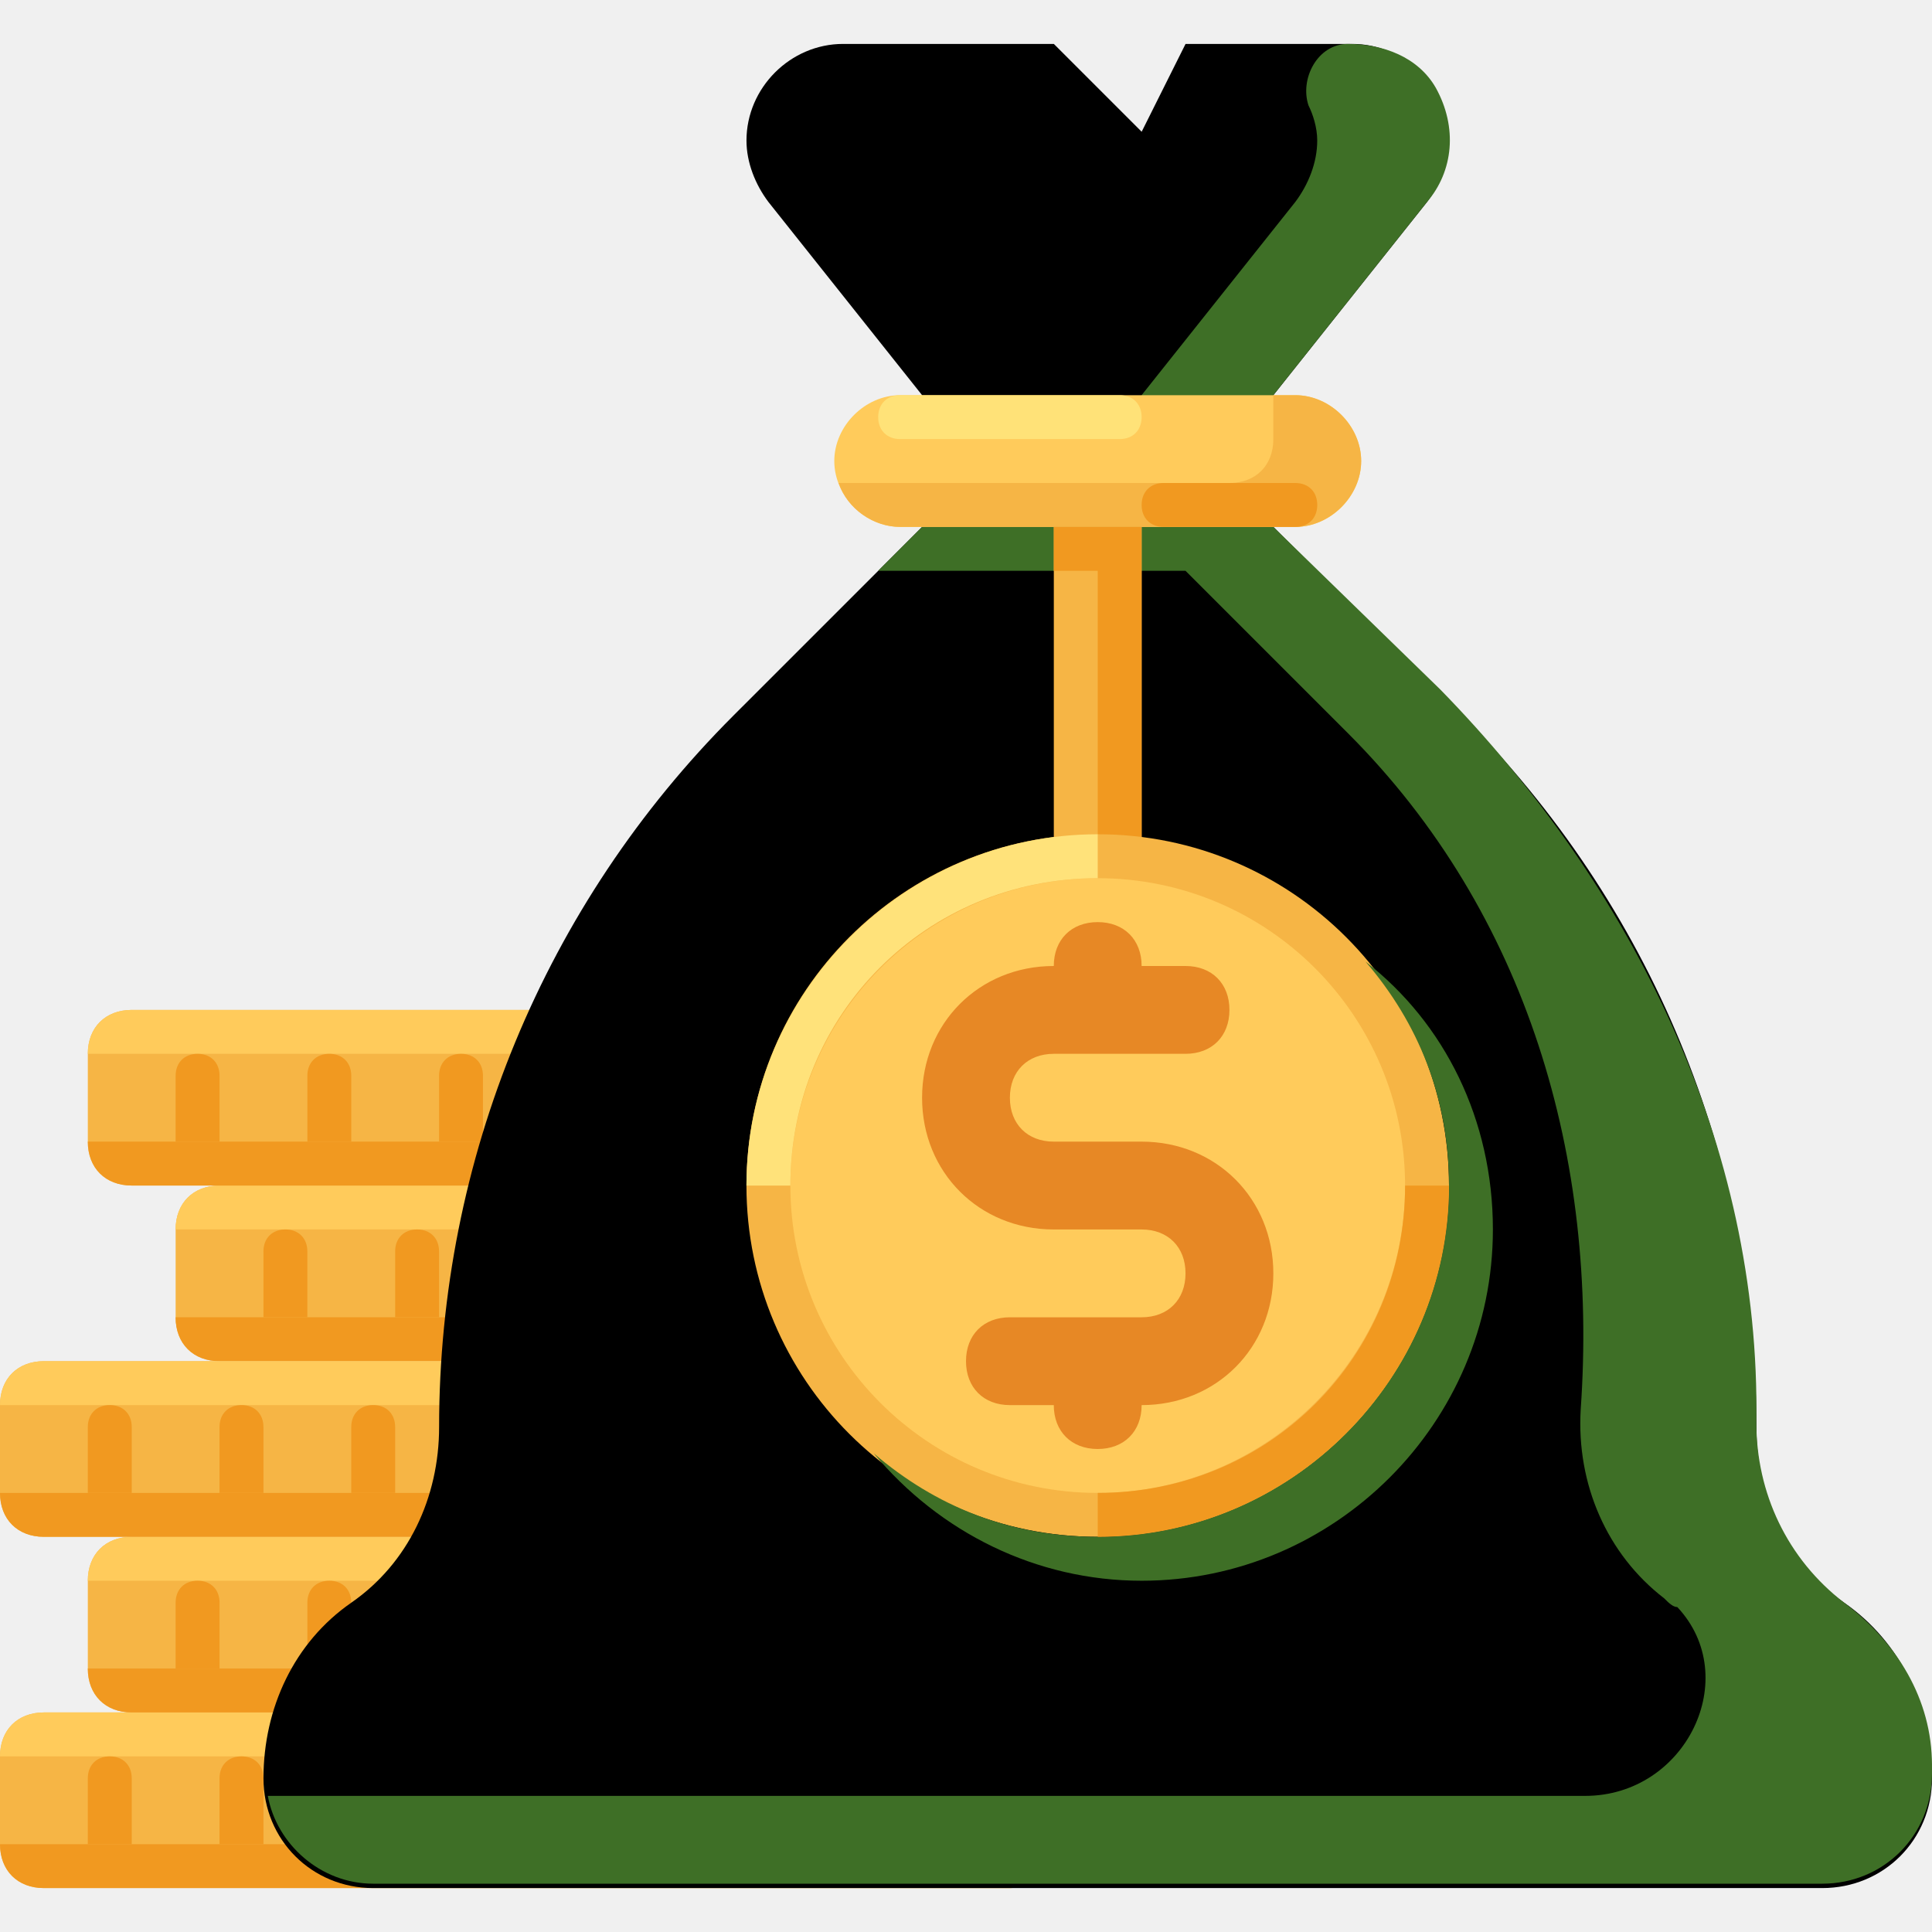
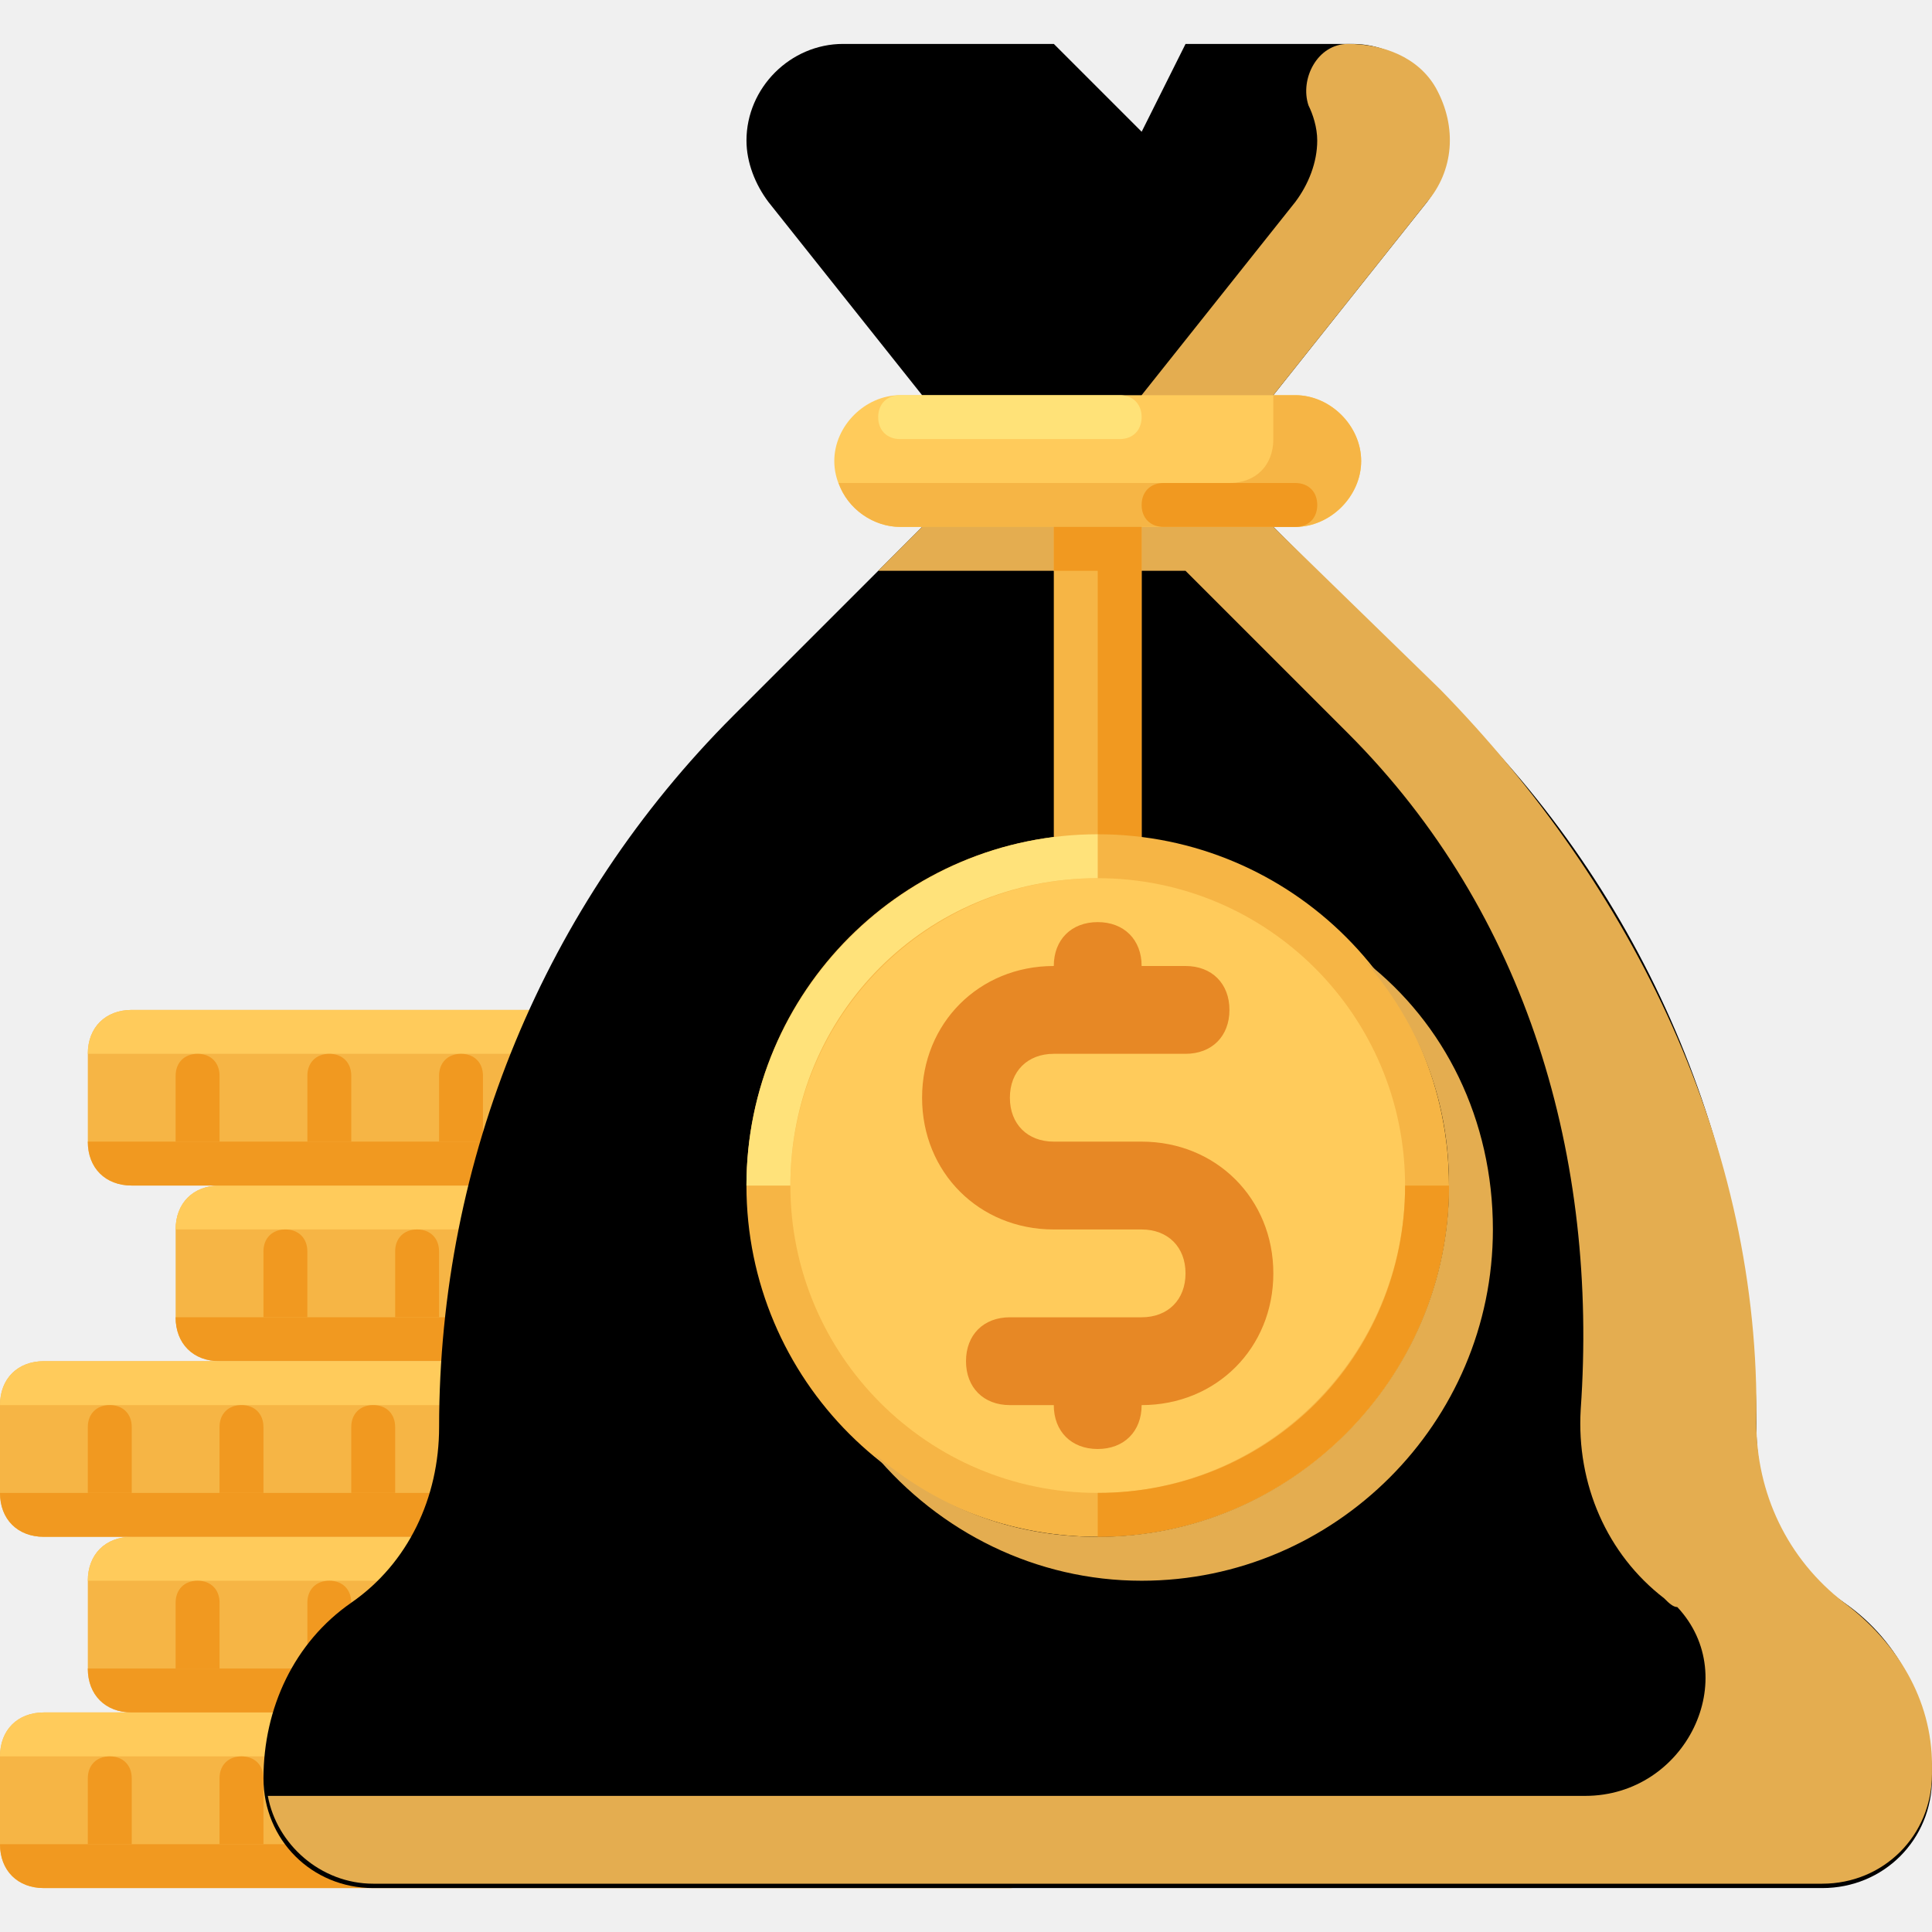
<svg xmlns="http://www.w3.org/2000/svg" width="64" height="64" viewBox="0 0 64 64" fill="none">
  <g clip-path="url(#clip0)">
    <path d="M33.455 62.545H1.454C0.582 62.545 0 61.963 0 61.091V58.182C0 57.309 0.582 56.727 1.454 56.727H33.455C34.327 56.727 34.909 57.309 34.909 58.182V61.091C34.909 61.963 34.327 62.545 33.455 62.545Z" fill="#F6B545" />
    <path d="M27.636 58.182H0C0 57.309 0.582 56.727 1.454 56.727H27.636V58.182Z" fill="#FFCB5B" />
    <path d="M27.636 58.182V59.636C27.636 60.509 27.055 61.091 26.182 61.091H0C0 61.964 0.582 62.545 1.454 62.545H26.182H33.455C34.327 62.545 34.909 61.963 34.909 61.091V58.182H27.636V58.182Z" fill="#F19920" />
    <path d="M4.364 61.091V58.909C4.364 58.472 4.073 58.182 3.636 58.182C3.2 58.182 2.909 58.472 2.909 58.909V61.091" fill="#F19920" />
    <path d="M8.727 61.091V58.909C8.727 58.472 8.436 58.182 8 58.182C7.563 58.182 7.272 58.472 7.272 58.909V61.091" fill="#F19920" />
    <path d="M13.09 61.091V58.909C13.09 58.472 12.799 58.182 12.363 58.182C11.927 58.182 11.636 58.472 11.636 58.909V61.091" fill="#F19920" />
    <path d="M17.454 61.091V58.909C17.454 58.472 17.164 58.182 16.727 58.182C16.291 58.182 16 58.472 16 58.909V61.091" fill="#F19920" />
    <path d="M21.819 61.091V58.909C21.819 58.472 21.528 58.182 21.091 58.182C20.655 58.182 20.364 58.472 20.364 58.909V61.091" fill="#F19920" />
    <path d="M26.182 61.091V58.909C26.182 58.472 25.891 58.182 25.455 58.182C25.018 58.182 24.727 58.472 24.727 58.909V61.091" fill="#F19920" />
    <path d="M36.364 56.727H4.364C3.491 56.727 2.909 56.145 2.909 55.273V52.364C2.909 51.491 3.491 50.909 4.364 50.909H36.364C37.236 50.909 37.818 51.491 37.818 52.364V55.273C37.818 56.146 37.236 56.727 36.364 56.727Z" fill="#F6B545" />
    <path d="M30.546 52.364H2.909C2.909 51.491 3.491 50.909 4.364 50.909H30.546V52.364Z" fill="#FFCB5B" />
    <path d="M30.546 52.363V53.818C30.546 54.691 29.964 55.272 29.091 55.272H2.909C2.909 56.145 3.491 56.727 4.364 56.727H29.091H36.364C37.236 56.727 37.818 56.145 37.818 55.272V52.363H30.546V52.363Z" fill="#F19920" />
    <path d="M7.273 55.272V53.09C7.273 52.654 6.982 52.363 6.546 52.363C6.109 52.363 5.818 52.654 5.818 53.09V55.272" fill="#F19920" />
    <path d="M11.636 55.272V53.09C11.636 52.654 11.345 52.363 10.909 52.363C10.473 52.363 10.182 52.654 10.182 53.09V55.272" fill="#F19920" />
    <path d="M15.999 55.272V53.09C15.999 52.654 15.709 52.363 15.272 52.363C14.836 52.363 14.545 52.654 14.545 53.09V55.272" fill="#F19920" />
    <path d="M20.364 55.272V53.09C20.364 52.654 20.073 52.363 19.636 52.363C19.2 52.363 18.909 52.654 18.909 53.09V55.272" fill="#F19920" />
    <path d="M24.728 55.272V53.09C24.728 52.654 24.437 52.363 24.001 52.363C23.564 52.363 23.273 52.654 23.273 53.09V55.272" fill="#F19920" />
    <path d="M29.091 55.272V53.09C29.091 52.654 28.8 52.363 28.364 52.363C27.928 52.363 27.637 52.654 27.637 53.09V55.272" fill="#F19920" />
    <path d="M39.273 45.091H7.273C6.4 45.091 5.818 44.509 5.818 43.637V40.727C5.818 39.855 6.4 39.273 7.273 39.273H39.273C40.146 39.273 40.727 39.855 40.727 40.727V43.637C40.727 44.509 40.146 45.091 39.273 45.091Z" fill="#F6B545" />
    <path d="M33.454 40.727H5.817C5.817 39.855 6.399 39.273 7.272 39.273H33.454V40.727Z" fill="#FFCB5B" />
    <path d="M33.454 40.727V42.182C33.454 43.054 32.872 43.636 31.999 43.636H5.817C5.817 44.509 6.399 45.091 7.272 45.091H31.999H39.272C40.145 45.091 40.727 44.509 40.727 43.636V40.727H33.454V40.727Z" fill="#F19920" />
    <path d="M10.181 43.636V41.454C10.181 41.018 9.89 40.727 9.454 40.727C9.017 40.727 8.727 41.018 8.727 41.454V43.636" fill="#F19920" />
    <path d="M14.544 43.636V41.454C14.544 41.018 14.254 40.727 13.817 40.727C13.381 40.727 13.09 41.018 13.09 41.454V43.636" fill="#F19920" />
    <path d="M18.909 43.636V41.454C18.909 41.018 18.618 40.727 18.181 40.727C17.745 40.727 17.454 41.018 17.454 41.454V43.636" fill="#F19920" />
    <path d="M23.272 43.636V41.454C23.272 41.018 22.981 40.727 22.545 40.727C22.108 40.727 21.817 41.018 21.817 41.454V43.636" fill="#F19920" />
    <path d="M27.635 43.636V41.454C27.635 41.018 27.344 40.727 26.908 40.727C26.471 40.727 26.181 41.018 26.181 41.454V43.636" fill="#F19920" />
    <path d="M31.999 43.636V41.454C31.999 41.018 31.709 40.727 31.272 40.727C30.836 40.727 30.545 41.018 30.545 41.454V43.636" fill="#F19920" />
    <path d="M36.364 39.273H4.364C3.491 39.273 2.909 38.691 2.909 37.818V34.909C2.909 34.036 3.491 33.455 4.364 33.455H36.364C37.236 33.455 37.818 34.036 37.818 34.909V37.818C37.818 38.691 37.236 39.273 36.364 39.273Z" fill="#F6B545" />
    <path d="M30.546 34.909H2.909C2.909 34.036 3.491 33.455 4.364 33.455H30.546V34.909Z" fill="#FFCB5B" />
    <path d="M30.546 34.909V36.363C30.546 37.236 29.964 37.818 29.091 37.818H2.909C2.909 38.691 3.491 39.272 4.364 39.272H29.091H36.364C37.236 39.272 37.818 38.69 37.818 37.818V34.909H30.546V34.909Z" fill="#F19920" />
    <path d="M7.273 37.818V35.636C7.273 35.2 6.982 34.909 6.546 34.909C6.109 34.909 5.818 35.2 5.818 35.636V37.818" fill="#F19920" />
    <path d="M11.636 37.818V35.636C11.636 35.2 11.345 34.909 10.909 34.909C10.473 34.909 10.182 35.2 10.182 35.636V37.818" fill="#F19920" />
    <path d="M15.999 37.818V35.636C15.999 35.2 15.709 34.909 15.272 34.909C14.836 34.909 14.545 35.2 14.545 35.636V37.818" fill="#F19920" />
    <path d="M20.364 37.818V35.636C20.364 35.2 20.073 34.909 19.636 34.909C19.2 34.909 18.909 35.2 18.909 35.636V37.818" fill="#F19920" />
    <path d="M24.728 37.818V35.636C24.728 35.2 24.437 34.909 24.001 34.909C23.564 34.909 23.273 35.2 23.273 35.636V37.818" fill="#F19920" />
    <path d="M29.091 37.818V35.636C29.091 35.2 28.8 34.909 28.364 34.909C27.928 34.909 27.637 35.2 27.637 35.636V37.818" fill="#F19920" />
    <path d="M33.455 50.909H1.454C0.582 50.909 0 50.327 0 49.454V46.545C0 45.673 0.582 45.091 1.454 45.091H33.455C34.327 45.091 34.909 45.673 34.909 46.545V49.454C34.909 50.327 34.327 50.909 33.455 50.909Z" fill="#F6B545" />
    <path d="M27.636 46.546H0C0 45.673 0.582 45.091 1.454 45.091H27.636V46.546Z" fill="#FFCB5B" />
    <path d="M27.636 46.545V48C27.636 48.873 27.055 49.455 26.182 49.455H0C0 50.327 0.582 50.909 1.454 50.909H26.182H33.455C34.327 50.909 34.909 50.327 34.909 49.455V46.545H27.636V46.545Z" fill="#F19920" />
    <path d="M4.364 49.455V47.273C4.364 46.836 4.073 46.545 3.636 46.545C3.2 46.545 2.909 46.836 2.909 47.273V49.455" fill="#F19920" />
    <path d="M8.727 49.455V47.273C8.727 46.836 8.436 46.545 8 46.545C7.563 46.545 7.272 46.836 7.272 47.273V49.455" fill="#F19920" />
    <path d="M13.09 49.455V47.273C13.09 46.836 12.799 46.545 12.363 46.545C11.927 46.545 11.636 46.836 11.636 47.273V49.455" fill="#F19920" />
    <path d="M17.454 49.455V47.273C17.454 46.836 17.164 46.545 16.727 46.545C16.291 46.545 16 46.836 16 47.273V49.455" fill="#F19920" />
    <path d="M21.819 49.455V47.273C21.819 46.836 21.528 46.545 21.091 46.545C20.655 46.545 20.364 46.836 20.364 47.273V49.455" fill="#F19920" />
    <path d="M26.182 49.455V47.273C26.182 46.836 25.891 46.545 25.455 46.545C25.018 46.545 24.727 46.836 24.727 47.273V49.455" fill="#F19920" />
    <path d="M61.091 53.091C59.2 51.782 58.182 49.6 58.182 47.273C58.182 38.4 54.691 29.964 48.437 23.709L42.182 17.455V13.091L47.273 6.691C47.709 6.109 48 5.382 48 4.655C48 2.909 46.546 1.455 44.8 1.455H39.273L37.819 4.364L34.91 1.455H27.928C26.182 1.455 24.728 2.909 24.728 4.655C24.728 5.382 25.018 6.109 25.455 6.691L30.546 13.091V17.455L24.291 23.709C18.037 29.964 14.546 38.4 14.546 47.273C14.546 49.6 13.528 51.782 11.637 53.091C9.746 54.4 8.728 56.582 8.728 58.909C8.728 60.945 10.328 62.545 12.364 62.545H60.364C62.4 62.545 64 60.945 64 58.909C64 56.582 62.982 54.4 61.091 53.091Z" fill="#000000" />
-     <path d="M61.09 53.091C59.199 51.636 58.181 49.455 58.181 47.127C58.327 37.964 54.108 29.382 47.708 22.837L42.181 17.455V13.091L47.272 6.691C48.145 5.673 48.29 4.218 47.563 2.909C46.981 1.891 45.817 1.455 44.654 1.455C43.636 1.455 43.054 2.618 43.345 3.491C43.49 3.782 43.635 4.218 43.635 4.655C43.635 5.382 43.345 6.109 42.908 6.691L37.817 13.091V17.455H30.545L29.09 18.909H39.272L44.654 24.291C50.617 30.255 52.945 38.4 52.363 46.691C52.217 49.164 53.236 51.491 55.127 52.946C55.272 53.091 55.417 53.236 55.563 53.236C57.745 55.564 55.854 59.491 52.508 59.491H8.872C9.163 61.091 10.618 62.4 12.363 62.4H54.545H58.181H60.363C62.399 62.4 63.999 60.8 63.999 58.764V58.473C63.999 56.291 62.836 54.4 61.09 53.091Z" fill="#3E6F26" />
+     <path d="M61.09 53.091C59.199 51.636 58.181 49.455 58.181 47.127C58.327 37.964 54.108 29.382 47.708 22.837L42.181 17.455V13.091L47.272 6.691C48.145 5.673 48.29 4.218 47.563 2.909C46.981 1.891 45.817 1.455 44.654 1.455C43.636 1.455 43.054 2.618 43.345 3.491C43.49 3.782 43.635 4.218 43.635 4.655C43.635 5.382 43.345 6.109 42.908 6.691L37.817 13.091V17.455H30.545L29.09 18.909H39.272L44.654 24.291C50.617 30.255 52.945 38.4 52.363 46.691C52.217 49.164 53.236 51.491 55.127 52.946C55.272 53.091 55.417 53.236 55.563 53.236C57.745 55.564 55.854 59.491 52.508 59.491H8.872C9.163 61.091 10.618 62.4 12.363 62.4H54.545H58.181H60.363C62.399 62.4 63.999 60.8 63.999 58.764V58.473C63.999 56.291 62.836 54.4 61.09 53.091Z" fill="#E4AD50" />
    <path d="M42.91 17.455H29.819C28.655 17.455 27.637 16.436 27.637 15.273C27.637 14.109 28.655 13.091 29.819 13.091H42.91C44.073 13.091 45.091 14.109 45.091 15.273C45.091 16.436 44.073 17.455 42.91 17.455Z" fill="#FFCB5B" />
    <path d="M29.818 13.091H37.091C37.527 13.091 37.818 13.382 37.818 13.818C37.818 14.254 37.527 14.545 37.091 14.545H29.818C29.382 14.545 29.091 14.254 29.091 13.818C29.091 13.382 29.382 13.091 29.818 13.091Z" fill="#FFE278" />
    <path d="M42.908 13.091H42.181V14.545C42.181 15.418 41.599 16 40.727 16H27.781C28.072 16.873 28.945 17.454 29.818 17.454H42.908C44.072 17.454 45.09 16.436 45.09 15.272C45.09 14.109 44.072 13.091 42.908 13.091Z" fill="#F6B545" />
    <path d="M38.546 16H42.909C43.346 16 43.636 16.291 43.636 16.727C43.636 17.164 43.346 17.454 42.909 17.454H38.546C38.109 17.454 37.818 17.164 37.818 16.727C37.818 16.291 38.109 16 38.546 16Z" fill="#F19920" />
    <path d="M37.818 17.455H34.909V29.091H37.818V17.455Z" fill="#F6B545" />
    <path d="M34.909 17.455V18.909H36.364V29.091H37.818V18.909V17.455H34.909Z" fill="#F19920" />
    <path d="M36.364 50.909C42.791 50.909 48 45.699 48 39.273C48 32.846 42.791 27.636 36.364 27.636C29.937 27.636 24.727 32.846 24.727 39.273C24.727 45.699 29.937 50.909 36.364 50.909Z" fill="#F6B545" />
-     <path d="M45.236 31.855C46.982 33.891 48 36.364 48 39.273C48 45.673 42.763 50.909 36.363 50.909C33.454 50.909 30.982 49.891 28.945 48.145C31.127 50.764 34.327 52.364 37.818 52.364C44.218 52.364 49.454 47.127 49.454 40.727C49.454 37.091 47.854 33.891 45.236 31.855Z" fill="#3E6F26" />
+     <path d="M45.236 31.855C46.982 33.891 48 36.364 48 39.273C48 45.673 42.763 50.909 36.363 50.909C33.454 50.909 30.982 49.891 28.945 48.145C31.127 50.764 34.327 52.364 37.818 52.364C44.218 52.364 49.454 47.127 49.454 40.727C49.454 37.091 47.854 33.891 45.236 31.855Z" fill="#E4AD50" />
    <path d="M36.364 49.455C41.987 49.455 46.545 44.896 46.545 39.273C46.545 33.649 41.987 29.091 36.364 29.091C30.74 29.091 26.182 33.649 26.182 39.273C26.182 44.896 30.74 49.455 36.364 49.455Z" fill="#FFCB5B" />
    <path d="M46.546 39.273C46.546 44.946 42.037 49.455 36.364 49.455V50.909C42.764 50.909 48.001 45.673 48.001 39.273H46.546Z" fill="#F19920" />
    <path d="M36.364 29.091V27.636C29.964 27.636 24.727 32.873 24.727 39.273H26.182C26.182 33.6 30.691 29.091 36.364 29.091Z" fill="#FFE27A" />
    <path d="M37.818 37.818H34.908C34.036 37.818 33.454 37.236 33.454 36.364C33.454 35.491 34.036 34.909 34.908 34.909H39.272C40.145 34.909 40.727 34.328 40.727 33.455C40.727 32.582 40.145 32 39.272 32H37.818C37.818 31.128 37.236 30.546 36.363 30.546C35.49 30.546 34.908 31.128 34.908 32C32.436 32 30.545 33.891 30.545 36.364C30.545 38.837 32.436 40.728 34.908 40.728H37.818C38.69 40.728 39.272 41.309 39.272 42.182C39.272 43.055 38.69 43.637 37.818 43.637H33.454C32.581 43.637 32 44.218 32 45.091C32 45.964 32.581 46.546 33.454 46.546H34.908C34.908 47.418 35.49 48 36.363 48C37.236 48 37.818 47.418 37.818 46.546C40.29 46.546 42.181 44.655 42.181 42.182C42.181 39.709 40.29 37.818 37.818 37.818Z" fill="#E78825" />
  </g>
  <defs>
    <clipPath id="clip0">
      <rect width="64" height="64" fill="white" />
    </clipPath>
  </defs>
</svg>
